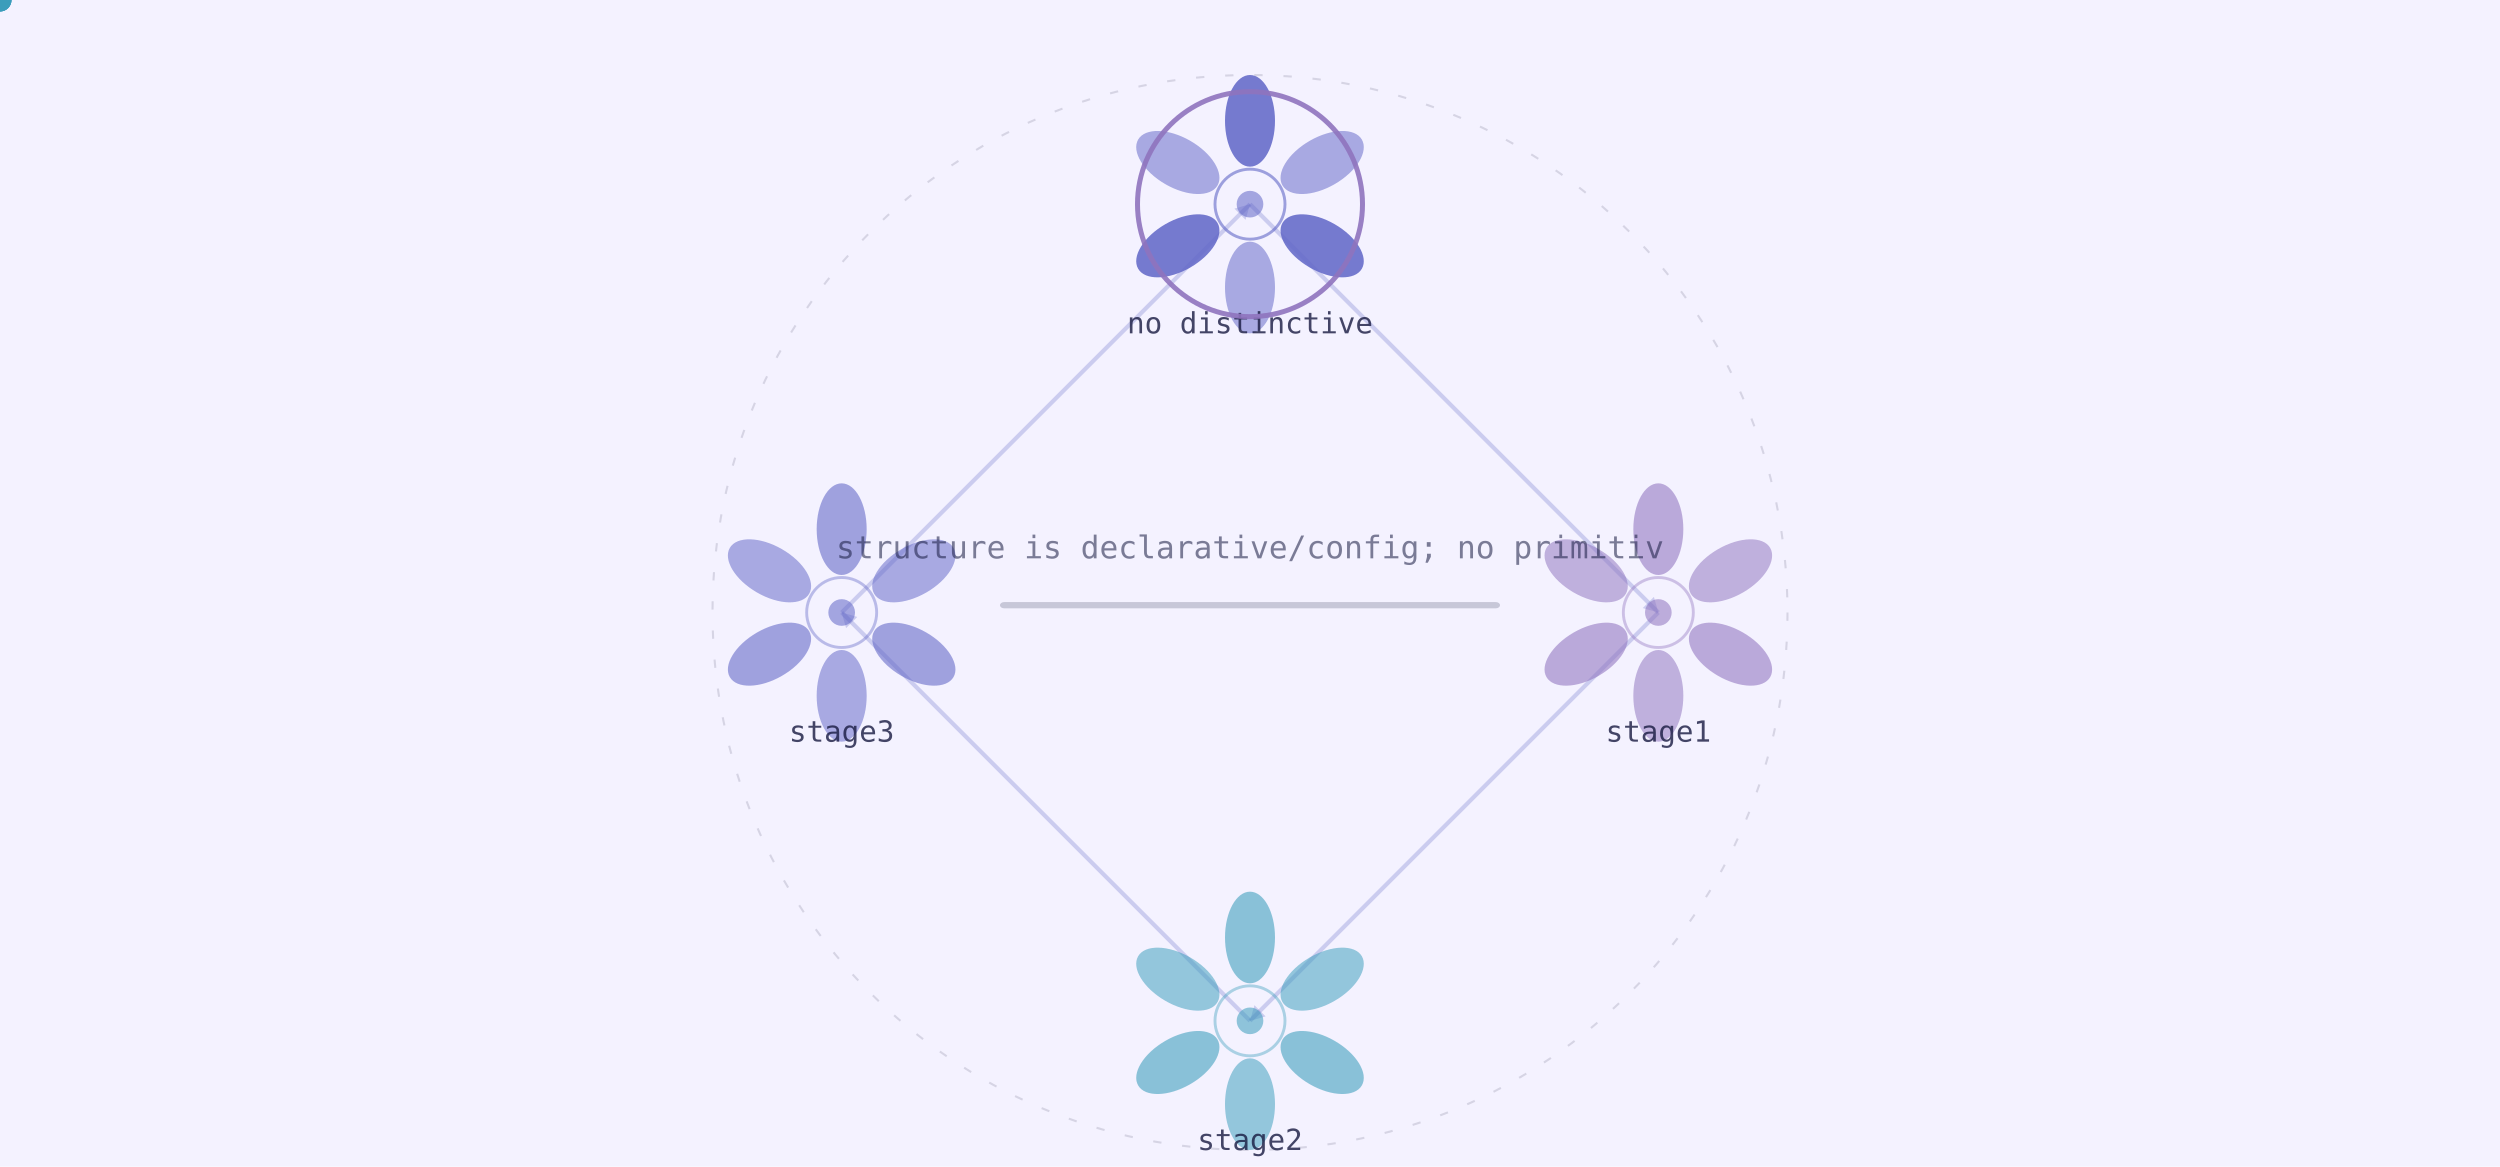
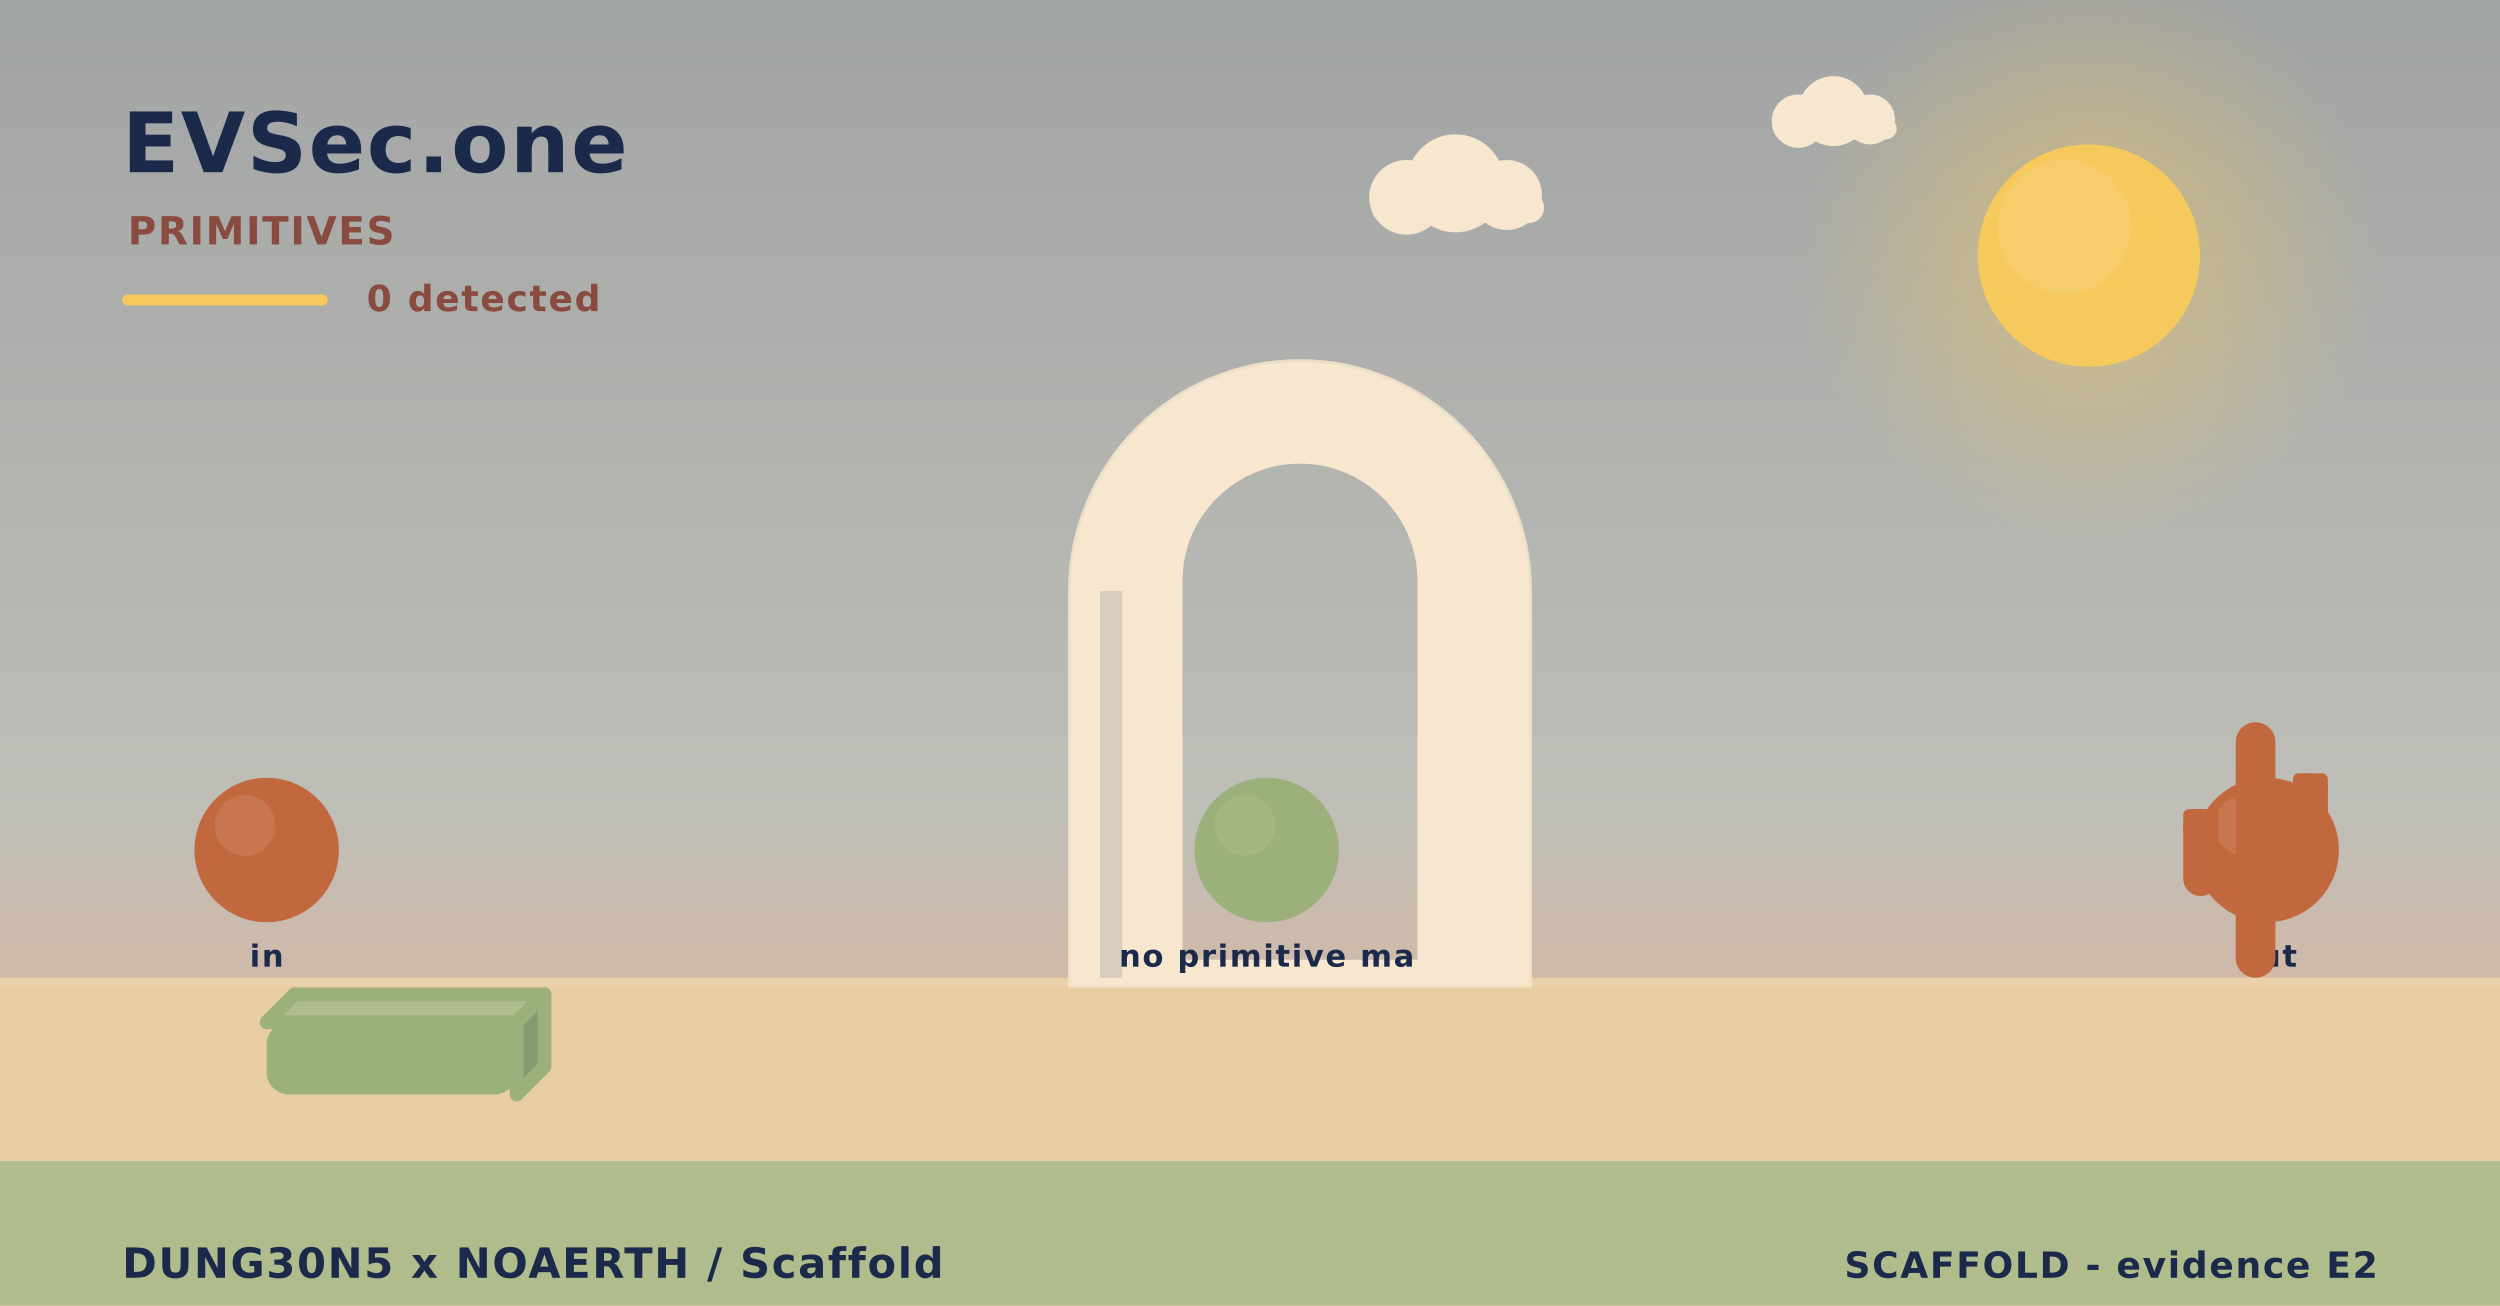
- <svg xmlns="http://www.w3.org/2000/svg" viewBox="0 0 1200 560" width="1200" height="560" role="img" aria-label="EVSec.one state machine">
-   <rect width="1200" height="560" fill="#f4f2ff" />
-   <defs>
-     <linearGradient id="gs" x1="0" y1="0" x2="1" y2="1">
-       <stop offset="0%" stop-color="#6166c7" />
-       <stop offset="100%" stop-color="#8f73be" />
-     </linearGradient>
-   </defs>
-   <circle cx="600.00" cy="294.00" r="258.00" fill="none" stroke="rgba(23,26,64,0.140)" stroke-width="1.00" opacity="1.00" stroke-dasharray="4 10" />
-   <line x1="600.00" y1="98.00" x2="796.00" y2="294.00" stroke="rgba(97,102,199,0.500)" stroke-width="2.00" opacity="0.55" />
-   <polygon points="796.00,294.00 793.88,286.50 788.50,291.88" fill="rgba(97,102,199,0.500)" opacity="0.55" />
-   <g opacity="0.9">
-     <circle cx="0.00" cy="0.00" r="5.50" fill="#3b9dbb" opacity="1.00" />
-     <animateTransform attributeName="transform" type="translate" values="600.00,98.00 796.00,294.00" dur="6.55s" begin="0.0s" repeatCount="indefinite" />
-     <animateTransform attributeName="transform" type="translate" values="796.00,294.00 600.00,98.00" dur="6.55s" begin="3.275s" repeatCount="indefinite" />
+ <svg xmlns="http://www.w3.org/2000/svg" width="900" height="470" viewBox="0 0 900 470" role="img" aria-label="EVSec.one - how it behaves">
+   <linearGradient id="skys" x1="0" y1="0" x2="0" y2="1">
+     <stop offset="0" stop-color="#a1a4a4" />
+     <stop offset="0.62" stop-color="#bfbfb8" />
+     <stop offset="1" stop-color="#f3ad8a" />
+   </linearGradient>
+   <rect width="900" height="470" fill="url(#skys)" />
+   <radialGradient id="suns">
+     <stop offset="0.35" stop-color="#f5c95c" stop-opacity="0.34" />
+     <stop offset="1" stop-color="#f5c95c" stop-opacity="0" />
+   </radialGradient>
+   <circle cx="752" cy="92" r="104" fill="url(#suns)" />
+   <circle cx="752" cy="92" r="40" fill="#f5c95c" />
+   <circle cx="743.2" cy="81.6" r="24" fill="#f5d27e" opacity="0.5" />
+   <g>
+     <circle cx="524" cy="66" r="17.64" fill="#f6e7ce" />
+     <circle cx="506.36" cy="71.04" r="13.44" fill="#f6e7ce" />
+     <circle cx="542.48" cy="70.2" r="12.6" fill="#f6e7ce" />
+     <rect x="493.76" y="69.36" width="62.16" height="10.92" rx="5.46" fill="#f6e7ce" />
+     <animateTransform attributeName="transform" type="translate" values="0 0;24 0;0 0" dur="36s" begin="0s" repeatCount="indefinite" />
  </g>
-   <line x1="796.00" y1="294.00" x2="600.00" y2="490.00" stroke="rgba(97,102,199,0.500)" stroke-width="2.00" opacity="0.55" />
-   <polygon points="600.00,490.00 607.50,487.88 602.12,482.50" fill="rgba(97,102,199,0.500)" opacity="0.55" />
-   <g opacity="0.9">
-     <circle cx="0.00" cy="0.00" r="5.50" fill="#3b9dbb" opacity="1.00" />
-     <animateTransform attributeName="transform" type="translate" values="796.00,294.00 600.00,490.00" dur="6.55s" begin="1.637s" repeatCount="indefinite" />
-     <animateTransform attributeName="transform" type="translate" values="600.00,490.00 796.00,294.00" dur="6.55s" begin="4.912s" repeatCount="indefinite" />
+   <g>
+     <circle cx="660" cy="40" r="12.6" fill="#f6e7ce" />
+     <circle cx="647.4" cy="43.6" r="9.6" fill="#f6e7ce" />
+     <circle cx="673.2" cy="43" r="9" fill="#f6e7ce" />
+     <rect x="638.4" y="42.4" width="44.4" height="7.8" rx="3.9" fill="#f6e7ce" />
+     <animateTransform attributeName="transform" type="translate" values="0 0;-18 0;0 0" dur="46s" begin="3s" repeatCount="indefinite" />
  </g>
-   <line x1="600.00" y1="490.00" x2="404.00" y2="294.00" stroke="rgba(97,102,199,0.500)" stroke-width="2.00" opacity="0.55" />
-   <polygon points="404.00,294.00 406.12,301.50 411.50,296.12" fill="rgba(97,102,199,0.500)" opacity="0.55" />
-   <g opacity="0.9">
-     <circle cx="0.00" cy="0.00" r="5.50" fill="#3b9dbb" opacity="1.00" />
-     <animateTransform attributeName="transform" type="translate" values="600.00,490.00 404.00,294.00" dur="6.55s" begin="3.275s" repeatCount="indefinite" />
-     <animateTransform attributeName="transform" type="translate" values="404.00,294.00 600.00,490.00" dur="6.55s" begin="6.55s" repeatCount="indefinite" />
+   <rect x="0" y="352" width="900" height="118" fill="#e9cda3" />
+   <rect x="0" y="352" width="900" height="3" fill="#ebd1a9" />
+   <text x="44" y="62" font-family="Verdana,DejaVu Sans,sans-serif" font-size="30" font-weight="700" letter-spacing="0.6" fill="#1b2a4a" text-anchor="start">EVSec.one</text>
+   <text x="46" y="88" font-family="Verdana,DejaVu Sans,sans-serif" font-size="14" font-weight="700" letter-spacing="0.6" fill="#894b3f" text-anchor="start">PRIMITIVES</text>
+   <rect x="44" y="106" width="74" height="4" rx="2" fill="#f5c95c" />
+   <text x="132" y="112" font-family="Verdana,DejaVu Sans,sans-serif" font-size="13" font-weight="700" letter-spacing="0.6" fill="#894b3f" text-anchor="start">0 detected</text>
+   <path d="M388,352 L388,212.8 A80,80 0 0 1 548,212.8 L548,352 Z M423.2,348 L423.2,209.22 A44.8,44.8 0 0 1 512.8,209.22 L512.8,348 Z" fill="#f6e7ce" fill-rule="evenodd" stroke="#f6e7ce" stroke-width="5" stroke-linejoin="round" />
+   <path d="M388,352 L388,212.8 A80,80 0 0 1 548,212.8 L548,352 Z" fill="none" stroke="#f6e7ce" stroke-width="7" stroke-linecap="round" opacity="0.85" />
+   <rect x="396" y="212.8" width="8" height="139.2" fill="#d7cdbc" />
+   <circle cx="96" cy="306" r="26" fill="#c1683f" />
+   <circle cx="88.2" cy="297.16" r="10.92" fill="#cc815c" opacity="0.55" />
+   <text x="96" y="348" font-family="Verdana,DejaVu Sans,sans-serif" font-size="11" font-weight="700" letter-spacing="0.6" fill="#1b2a4a" text-anchor="middle">in</text>
+   <g>
+     <circle cx="456" cy="306" r="26" fill="#9bb07a" />
+     <circle cx="448.2" cy="297.16" r="10.92" fill="#adbb8b" opacity="0.55" />
+     <animate attributeName="opacity" values="0.8;1;0.8" dur="4.6s" begin="0s" repeatCount="indefinite" />
  </g>
-   <line x1="404.00" y1="294.00" x2="600.00" y2="98.00" stroke="rgba(97,102,199,0.500)" stroke-width="2.00" opacity="0.55" />
-   <polygon points="600.00,98.00 592.50,100.12 597.88,105.50" fill="rgba(97,102,199,0.500)" opacity="0.55" />
-   <g opacity="0.9">
-     <circle cx="0.00" cy="0.00" r="5.50" fill="#3b9dbb" opacity="1.00" />
-     <animateTransform attributeName="transform" type="translate" values="404.00,294.00 600.00,98.00" dur="6.55s" begin="4.912s" repeatCount="indefinite" />
-     <animateTransform attributeName="transform" type="translate" values="600.00,98.00 404.00,294.00" dur="6.55s" begin="8.188s" repeatCount="indefinite" />
-   </g>
-   <ellipse cx="600.00" cy="58.00" rx="12.00" ry="22.00" fill="rgba(97,102,199,0.900)" opacity="0.95" transform="rotate(0.0 600.00 58.00)" />
-   <ellipse cx="634.64" cy="78.00" rx="12.00" ry="22.00" fill="rgba(97,102,199,0.550)" opacity="0.95" transform="rotate(60.0 634.64 78.00)" />
-   <ellipse cx="634.64" cy="118.00" rx="12.00" ry="22.00" fill="rgba(97,102,199,0.900)" opacity="0.95" transform="rotate(120.0 634.64 118.00)" />
-   <ellipse cx="600.00" cy="138.00" rx="12.00" ry="22.00" fill="rgba(97,102,199,0.550)" opacity="0.95" transform="rotate(180.0 600.00 138.00)" />
-   <ellipse cx="565.36" cy="118.00" rx="12.00" ry="22.00" fill="rgba(97,102,199,0.900)" opacity="0.95" transform="rotate(240.0 565.36 118.00)" />
-   <ellipse cx="565.36" cy="78.00" rx="12.00" ry="22.00" fill="rgba(97,102,199,0.550)" opacity="0.95" transform="rotate(300.0 565.36 78.00)" />
-   <circle cx="600.00" cy="98.00" r="16.80" fill="none" stroke="rgba(97,102,199,0.900)" stroke-width="1.40" opacity="0.66" />
-   <circle cx="600.00" cy="98.00" r="6.40" fill="rgba(97,102,199,0.550)" opacity="1.00" />
-   <text x="600" y="160" font-family="ui-monospace,Menlo,monospace" font-size="14" fill="rgba(23,26,64,0.800)" text-anchor="middle">no distinctive</text>
-   <g>
-     <circle cx="600.00" cy="98.00" r="54.00" fill="none" stroke="#8f73be" stroke-width="2.40" opacity="0.90" />
-     <animate attributeName="opacity" values="0.25;1.0;0.25" dur="13.1s" begin="0.0s" repeatCount="indefinite" />
-   </g>
-   <ellipse cx="796.00" cy="254.00" rx="12.00" ry="22.00" fill="rgba(143,115,190,0.600)" opacity="0.95" transform="rotate(0.0 796.00 254.00)" />
-   <ellipse cx="830.64" cy="274.00" rx="12.00" ry="22.00" fill="rgba(143,115,190,0.550)" opacity="0.95" transform="rotate(60.0 830.64 274.00)" />
-   <ellipse cx="830.64" cy="314.00" rx="12.00" ry="22.00" fill="rgba(143,115,190,0.600)" opacity="0.95" transform="rotate(120.0 830.64 314.00)" />
-   <ellipse cx="796.00" cy="334.00" rx="12.00" ry="22.00" fill="rgba(143,115,190,0.550)" opacity="0.95" transform="rotate(180.0 796.00 334.00)" />
-   <ellipse cx="761.36" cy="314.00" rx="12.00" ry="22.00" fill="rgba(143,115,190,0.600)" opacity="0.95" transform="rotate(240.0 761.36 314.00)" />
-   <ellipse cx="761.36" cy="274.00" rx="12.00" ry="22.00" fill="rgba(143,115,190,0.550)" opacity="0.95" transform="rotate(300.0 761.36 274.00)" />
-   <circle cx="796.00" cy="294.00" r="16.80" fill="none" stroke="rgba(143,115,190,0.600)" stroke-width="1.40" opacity="0.66" />
-   <circle cx="796.00" cy="294.00" r="6.40" fill="rgba(143,115,190,0.550)" opacity="1.00" />
-   <text x="796" y="356" font-family="ui-monospace,Menlo,monospace" font-size="14" fill="rgba(23,26,64,0.800)" text-anchor="middle">stage1</text>
-   <ellipse cx="600.00" cy="450.00" rx="12.00" ry="22.00" fill="rgba(59,157,187,0.600)" opacity="0.95" transform="rotate(0.0 600.00 450.00)" />
-   <ellipse cx="634.64" cy="470.00" rx="12.00" ry="22.00" fill="rgba(59,157,187,0.550)" opacity="0.95" transform="rotate(60.0 634.64 470.00)" />
-   <ellipse cx="634.64" cy="510.00" rx="12.00" ry="22.00" fill="rgba(59,157,187,0.600)" opacity="0.95" transform="rotate(120.0 634.64 510.00)" />
-   <ellipse cx="600.00" cy="530.00" rx="12.00" ry="22.00" fill="rgba(59,157,187,0.550)" opacity="0.95" transform="rotate(180.0 600.00 530.00)" />
-   <ellipse cx="565.36" cy="510.00" rx="12.00" ry="22.00" fill="rgba(59,157,187,0.600)" opacity="0.95" transform="rotate(240.0 565.36 510.00)" />
-   <ellipse cx="565.36" cy="470.00" rx="12.00" ry="22.00" fill="rgba(59,157,187,0.550)" opacity="0.95" transform="rotate(300.0 565.36 470.00)" />
-   <circle cx="600.00" cy="490.00" r="16.80" fill="none" stroke="rgba(59,157,187,0.600)" stroke-width="1.40" opacity="0.66" />
-   <circle cx="600.00" cy="490.00" r="6.40" fill="rgba(59,157,187,0.550)" opacity="1.00" />
-   <text x="600" y="552" font-family="ui-monospace,Menlo,monospace" font-size="14" fill="rgba(23,26,64,0.800)" text-anchor="middle">stage2</text>
-   <ellipse cx="404.00" cy="254.00" rx="12.00" ry="22.00" fill="rgba(97,102,199,0.600)" opacity="0.95" transform="rotate(0.0 404.00 254.00)" />
-   <ellipse cx="438.64" cy="274.00" rx="12.00" ry="22.00" fill="rgba(97,102,199,0.550)" opacity="0.95" transform="rotate(60.0 438.64 274.00)" />
-   <ellipse cx="438.64" cy="314.00" rx="12.00" ry="22.00" fill="rgba(97,102,199,0.600)" opacity="0.95" transform="rotate(120.0 438.64 314.00)" />
-   <ellipse cx="404.00" cy="334.00" rx="12.00" ry="22.00" fill="rgba(97,102,199,0.550)" opacity="0.95" transform="rotate(180.0 404.00 334.00)" />
-   <ellipse cx="369.36" cy="314.00" rx="12.00" ry="22.00" fill="rgba(97,102,199,0.600)" opacity="0.95" transform="rotate(240.0 369.36 314.00)" />
-   <ellipse cx="369.36" cy="274.00" rx="12.00" ry="22.00" fill="rgba(97,102,199,0.550)" opacity="0.95" transform="rotate(300.0 369.36 274.00)" />
-   <circle cx="404.00" cy="294.00" r="16.80" fill="none" stroke="rgba(97,102,199,0.600)" stroke-width="1.40" opacity="0.66" />
-   <circle cx="404.00" cy="294.00" r="6.40" fill="rgba(97,102,199,0.550)" opacity="1.00" />
-   <text x="404" y="356" font-family="ui-monospace,Menlo,monospace" font-size="14" fill="rgba(23,26,64,0.800)" text-anchor="middle">stage3</text>
-   <rect x="480.00" y="289.00" width="240.00" height="3.00" rx="2.00" fill="rgba(23,26,64,0.200)" opacity="1.00" />
-   <text x="600" y="268" font-family="ui-monospace,Menlo,monospace" font-size="15" fill="rgba(23,26,64,0.550)" text-anchor="middle">structure is declarative/config; no primitiv</text>
+   <text x="456" y="348" font-family="Verdana,DejaVu Sans,sans-serif" font-size="11" font-weight="700" letter-spacing="0.6" fill="#1b2a4a" text-anchor="middle">no primitive ma</text>
+   <circle cx="816" cy="306" r="26" fill="#c1683f" />
+   <circle cx="808.2" cy="297.16" r="10.92" fill="#cc815c" opacity="0.55" />
+   <text x="816" y="348" font-family="Verdana,DejaVu Sans,sans-serif" font-size="11" font-weight="700" letter-spacing="0.6" fill="#1b2a4a" text-anchor="middle">out</text>
+   <path d="M96,368 L186,368 L196,358 L106,358 Z" fill="#afbc8c" stroke="#9bb07a" stroke-width="5" stroke-linejoin="round" />
+   <path d="M186,368 L196,358 L196,384 L186,394 Z" fill="#859972" stroke="#9bb07a" stroke-width="5" stroke-linejoin="round" />
+   <rect x="96" y="368" width="90" height="26" rx="8" fill="#9bb07a" />
+   <rect x="804.86" y="260" width="14.28" height="92" rx="7.14" fill="#c1683f" />
+   <rect x="785.96" y="291.28" width="12.6" height="31.28" rx="6.3" fill="#c1683f" />
+   <rect x="785.96" y="291.28" width="12.6" height="9.2" rx="2.1" fill="#c1683f" />
+   <rect x="825.44" y="278.4" width="12.6" height="31.28" rx="6.3" fill="#c1683f" />
+   <rect x="825.44" y="278.4" width="12.6" height="9.2" rx="2.1" fill="#c1683f" />
+   <rect x="0" y="418" width="900" height="52" rx="0" fill="#adbb8b" opacity="0.94" />
+   <text x="44" y="460" font-family="Verdana,DejaVu Sans,sans-serif" font-size="15" font-weight="700" letter-spacing="0.6" fill="#1b2a4a" text-anchor="start">DUNG30N5 x NOAERTH  /  Scaffold</text>
+   <text x="856" y="460" font-family="Verdana,DejaVu Sans,sans-serif" font-size="13" font-weight="700" letter-spacing="0.6" fill="#1b2a4a" text-anchor="end">SCAFFOLD  -  evidence E2</text>
</svg>
